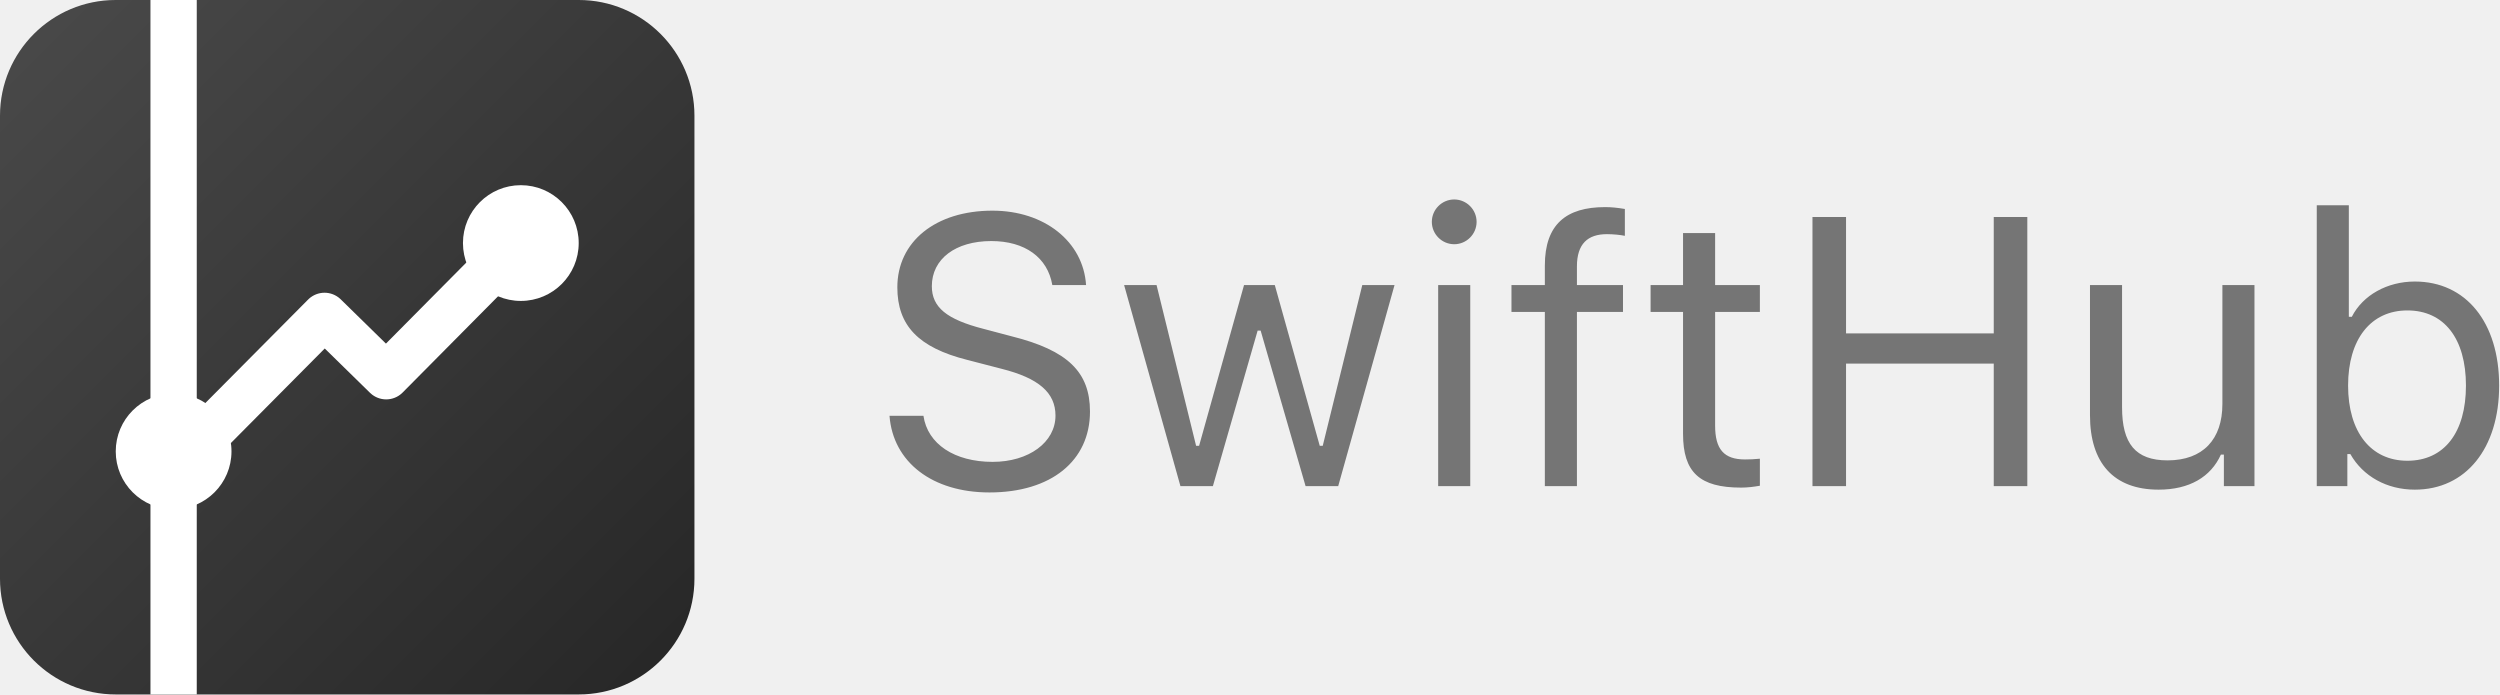
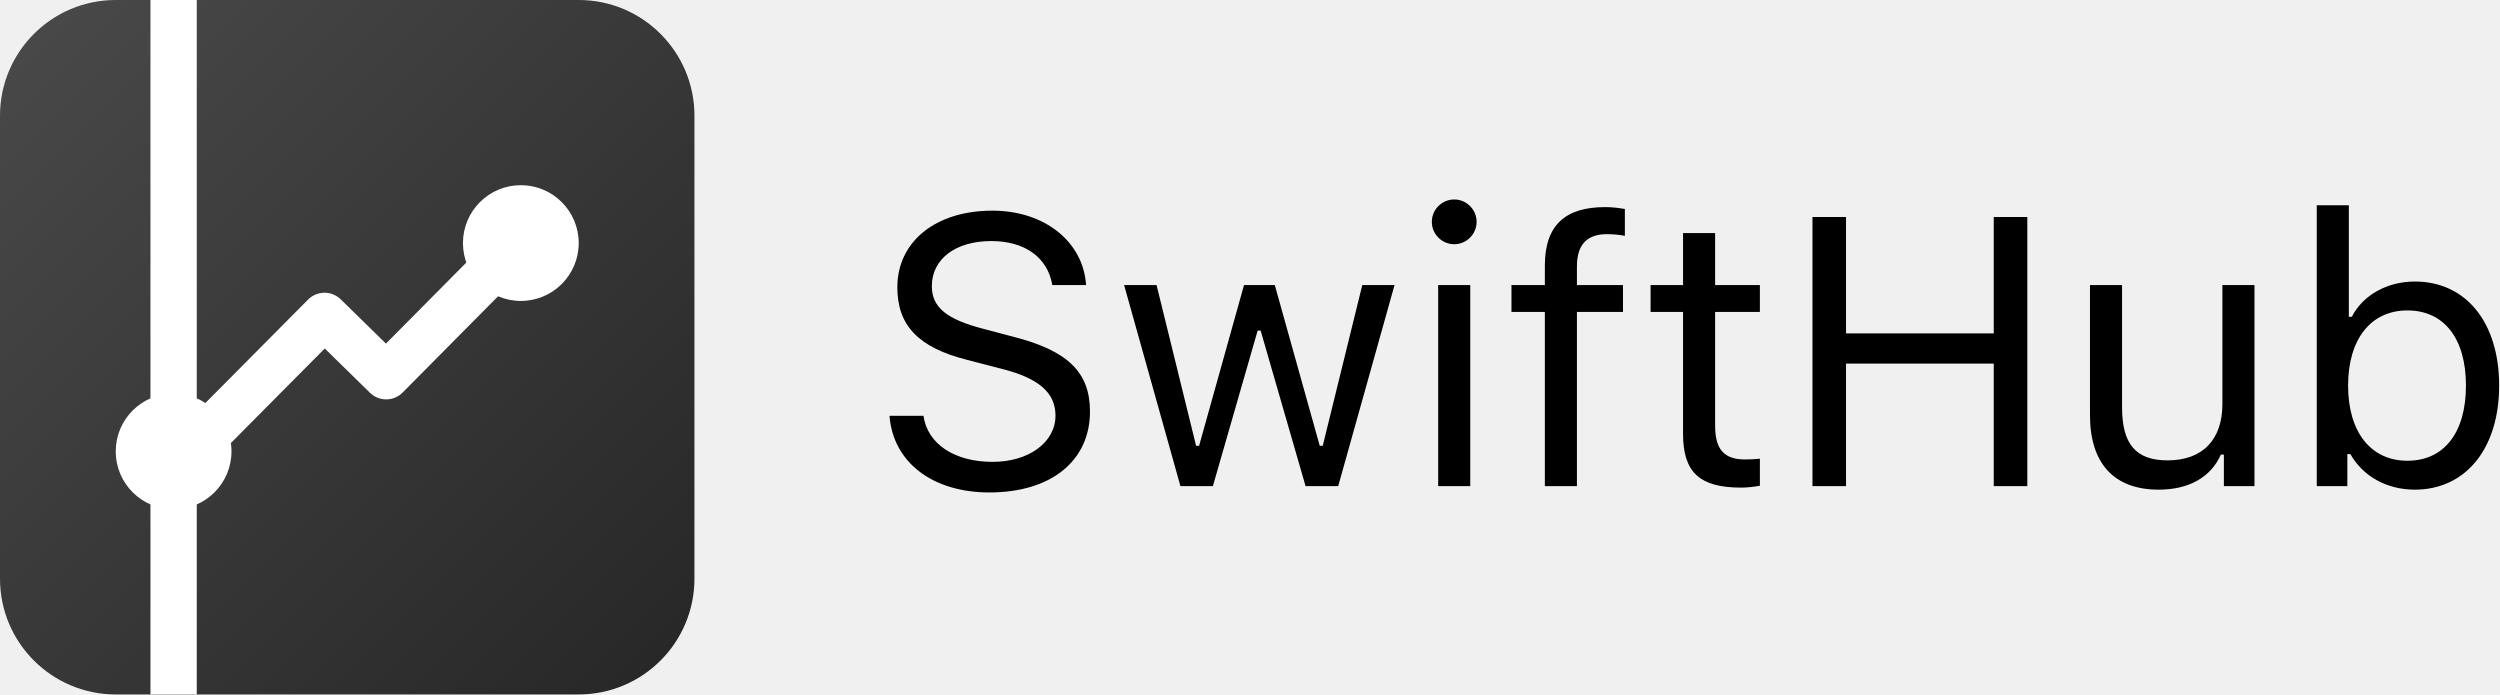
<svg xmlns="http://www.w3.org/2000/svg" width="288px" height="80px" viewBox="0 0 288 80" version="1.1">
  <defs>
    <linearGradient x1="0%" y1="0%" x2="100%" y2="100%" id="linearGradient-1">
      <stop stop-color="#4A4A4A" offset="0%" />
      <stop stop-color="#262626" offset="100%" />
    </linearGradient>
  </defs>
  <g id="Illustrations" stroke="none" stroke-width="1" fill="none" fill-rule="evenodd">
    <g id="app_logo">
      <g id="app_icon">
        <rect id="Rectangle" fill="url(#linearGradient-1)" x="0" y="0" width="80" height="80" rx="13.333" />
        <polyline id="Path" stroke="#FFFFFF" stroke-width="5.333" stroke-linecap="square" stroke-linejoin="round" points="61.023 26.667 44.488 43.343 37.385 36.389 22.667 51.21" />
-         <line x1="20" y1="77.333" x2="20" y2="2.667" id="Line-5" stroke="#FFFFFF" stroke-width="5.333" stroke-linecap="square" stroke-linejoin="round" />
+         <path d="M20,77.333 L20,2.667" id="Line-5" stroke="#FFFFFF" stroke-width="5.333" stroke-linecap="square" stroke-linejoin="round" />
        <circle id="Oval" fill="#FFFFFF" cx="60" cy="28" r="6.667" />
        <circle id="Oval-Copy-2" fill="#FFFFFF" cx="20" cy="52" r="6.667" />
      </g>
-       <path d="M102.471,47.9 L106.381,47.9 C106.854,51.145 109.947,53.207 114.352,53.207 C118.52,53.207 121.592,50.951 121.592,47.879 C121.592,45.236 119.658,43.561 115.383,42.486 L111.408,41.455 C105.801,40.037 103.373,37.502 103.373,33.098 C103.373,27.834 107.777,24.268 114.33,24.268 C120.324,24.268 124.793,27.834 125.115,32.84 L121.227,32.84 C120.689,29.66 118.068,27.77 114.201,27.77 C110.076,27.77 107.348,29.832 107.348,32.969 C107.348,35.396 109.045,36.793 113.32,37.889 L116.564,38.748 C122.988,40.359 125.566,42.852 125.566,47.406 C125.566,53.1 121.076,56.73 113.986,56.73 C107.412,56.73 102.879,53.25 102.471,47.9 Z M160.65,32.84 L154.162,56 L150.402,56 L145.225,38.082 L144.881,38.082 L139.725,56 L135.986,56 L129.498,32.84 L133.236,32.84 L137.791,51.359 L138.135,51.359 L143.312,32.84 L146.857,32.84 L152.035,51.359 L152.379,51.359 L156.934,32.84 L160.65,32.84 Z M165.678,56 L165.678,32.84 L169.373,32.84 L169.373,56 L165.678,56 Z M167.525,28.135 C166.107,28.135 164.947,26.975 164.947,25.557 C164.947,24.139 166.107,22.979 167.525,22.979 C168.943,22.979 170.104,24.139 170.104,25.557 C170.104,26.975 168.943,28.135 167.525,28.135 Z M177.967,56 L177.967,35.934 L174.121,35.934 L174.121,32.84 L177.967,32.84 L177.967,30.584 C177.967,25.836 180.438,23.859 184.906,23.859 C185.637,23.859 186.281,23.924 187.184,24.074 L187.184,27.168 C186.689,27.061 185.852,26.975 185.121,26.975 C182.908,26.975 181.662,28.092 181.662,30.691 L181.662,32.84 L186.969,32.84 L186.969,35.934 L181.662,35.934 L181.662,56 L177.967,56 Z M193.887,26.846 L197.582,26.846 L197.582,32.84 L202.738,32.84 L202.738,35.934 L197.582,35.934 L197.582,49.039 C197.582,51.768 198.613,52.928 201.02,52.928 C201.686,52.928 202.051,52.906 202.738,52.842 L202.738,55.957 C202.008,56.086 201.299,56.172 200.568,56.172 C195.799,56.172 193.887,54.41 193.887,49.984 L193.887,35.934 L190.148,35.934 L190.148,32.84 L193.887,32.84 L193.887,26.846 Z M233.547,56 L229.68,56 L229.68,41.885 L212.664,41.885 L212.664,56 L208.797,56 L208.797,24.998 L212.664,24.998 L212.664,38.404 L229.68,38.404 L229.68,24.998 L233.547,24.998 L233.547,56 Z M259.715,32.84 L259.715,56 L256.191,56 L256.191,52.369 L255.848,52.369 C254.688,54.947 252.217,56.408 248.672,56.408 C243.473,56.408 240.766,53.314 240.766,47.836 L240.766,32.84 L244.461,32.84 L244.461,46.934 C244.461,51.102 246.008,53.035 249.703,53.035 C253.785,53.035 256.02,50.607 256.02,46.547 L256.02,32.84 L259.715,32.84 Z M278.191,56.408 C274.969,56.408 272.219,54.883 270.758,52.305 L270.414,52.305 L270.414,56 L266.891,56 L266.891,23.645 L270.586,23.645 L270.586,36.492 L270.93,36.492 C272.197,34 275.012,32.432 278.191,32.432 C284.078,32.432 287.902,37.137 287.902,44.42 C287.902,51.66 284.057,56.408 278.191,56.408 Z M277.332,35.762 C273.121,35.762 270.5,39.07 270.5,44.42 C270.5,49.77 273.121,53.078 277.332,53.078 C281.564,53.078 284.078,49.834 284.078,44.42 C284.078,39.006 281.564,35.762 277.332,35.762 Z" id="SwiftHub" fill="#757575" />
+       <path d="M102.471,47.9 L106.381,47.9 C106.854,51.145 109.947,53.207 114.352,53.207 C118.52,53.207 121.592,50.951 121.592,47.879 C121.592,45.236 119.658,43.561 115.383,42.486 L111.408,41.455 C105.801,40.037 103.373,37.502 103.373,33.098 C103.373,27.834 107.777,24.268 114.33,24.268 C120.324,24.268 124.793,27.834 125.115,32.84 L121.227,32.84 C120.689,29.66 118.068,27.77 114.201,27.77 C110.076,27.77 107.348,29.832 107.348,32.969 C107.348,35.396 109.045,36.793 113.32,37.889 L116.564,38.748 C122.988,40.359 125.566,42.852 125.566,47.406 C125.566,53.1 121.076,56.73 113.986,56.73 C107.412,56.73 102.879,53.25 102.471,47.9 Z M160.65,32.84 L154.162,56 L150.402,56 L145.225,38.082 L144.881,38.082 L139.725,56 L135.986,56 L129.498,32.84 L133.236,32.84 L137.791,51.359 L138.135,51.359 L143.312,32.84 L146.857,32.84 L152.035,51.359 L152.379,51.359 L156.934,32.84 L160.65,32.84 Z M165.678,56 L165.678,32.84 L169.373,32.84 L169.373,56 L165.678,56 Z M167.525,28.135 C166.107,28.135 164.947,26.975 164.947,25.557 C164.947,24.139 166.107,22.979 167.525,22.979 C168.943,22.979 170.104,24.139 170.104,25.557 C170.104,26.975 168.943,28.135 167.525,28.135 Z M177.967,56 L177.967,35.934 L174.121,35.934 L174.121,32.84 L177.967,32.84 L177.967,30.584 C177.967,25.836 180.438,23.859 184.906,23.859 C185.637,23.859 186.281,23.924 187.184,24.074 L187.184,27.168 C186.689,27.061 185.852,26.975 185.121,26.975 C182.908,26.975 181.662,28.092 181.662,30.691 L181.662,32.84 L186.969,32.84 L186.969,35.934 L181.662,35.934 L181.662,56 L177.967,56 Z M193.887,26.846 L197.582,26.846 L197.582,32.84 L202.738,32.84 L202.738,35.934 L197.582,35.934 L197.582,49.039 C197.582,51.768 198.613,52.928 201.02,52.928 C201.686,52.928 202.051,52.906 202.738,52.842 L202.738,55.957 C202.008,56.086 201.299,56.172 200.568,56.172 C195.799,56.172 193.887,54.41 193.887,49.984 L193.887,35.934 L190.148,35.934 L190.148,32.84 L193.887,32.84 L193.887,26.846 Z M233.547,56 L229.68,56 L229.68,41.885 L212.664,41.885 L212.664,56 L208.797,56 L208.797,24.998 L212.664,24.998 L212.664,38.404 L229.68,38.404 L229.68,24.998 L233.547,24.998 L233.547,56 Z M259.715,32.84 L259.715,56 L256.191,56 L256.191,52.369 L255.848,52.369 C254.688,54.947 252.217,56.408 248.672,56.408 C243.473,56.408 240.766,53.314 240.766,47.836 L240.766,32.84 L244.461,32.84 L244.461,46.934 C244.461,51.102 246.008,53.035 249.703,53.035 C253.785,53.035 256.02,50.607 256.02,46.547 L256.02,32.84 L259.715,32.84 Z M278.191,56.408 C274.969,56.408 272.219,54.883 270.758,52.305 L270.414,52.305 L270.414,56 L266.891,56 L266.891,23.645 L270.586,23.645 L270.586,36.492 L270.93,36.492 C272.197,34 275.012,32.432 278.191,32.432 C284.078,32.432 287.902,37.137 287.902,44.42 C287.902,51.66 284.057,56.408 278.191,56.408 Z M277.332,35.762 C273.121,35.762 270.5,39.07 270.5,44.42 C270.5,49.77 273.121,53.078 277.332,53.078 C281.564,53.078 284.078,49.834 284.078,44.42 C284.078,39.006 281.564,35.762 277.332,35.762 Z" id="SwiftHub" fill="#000000" />
    </g>
  </g>
</svg>
